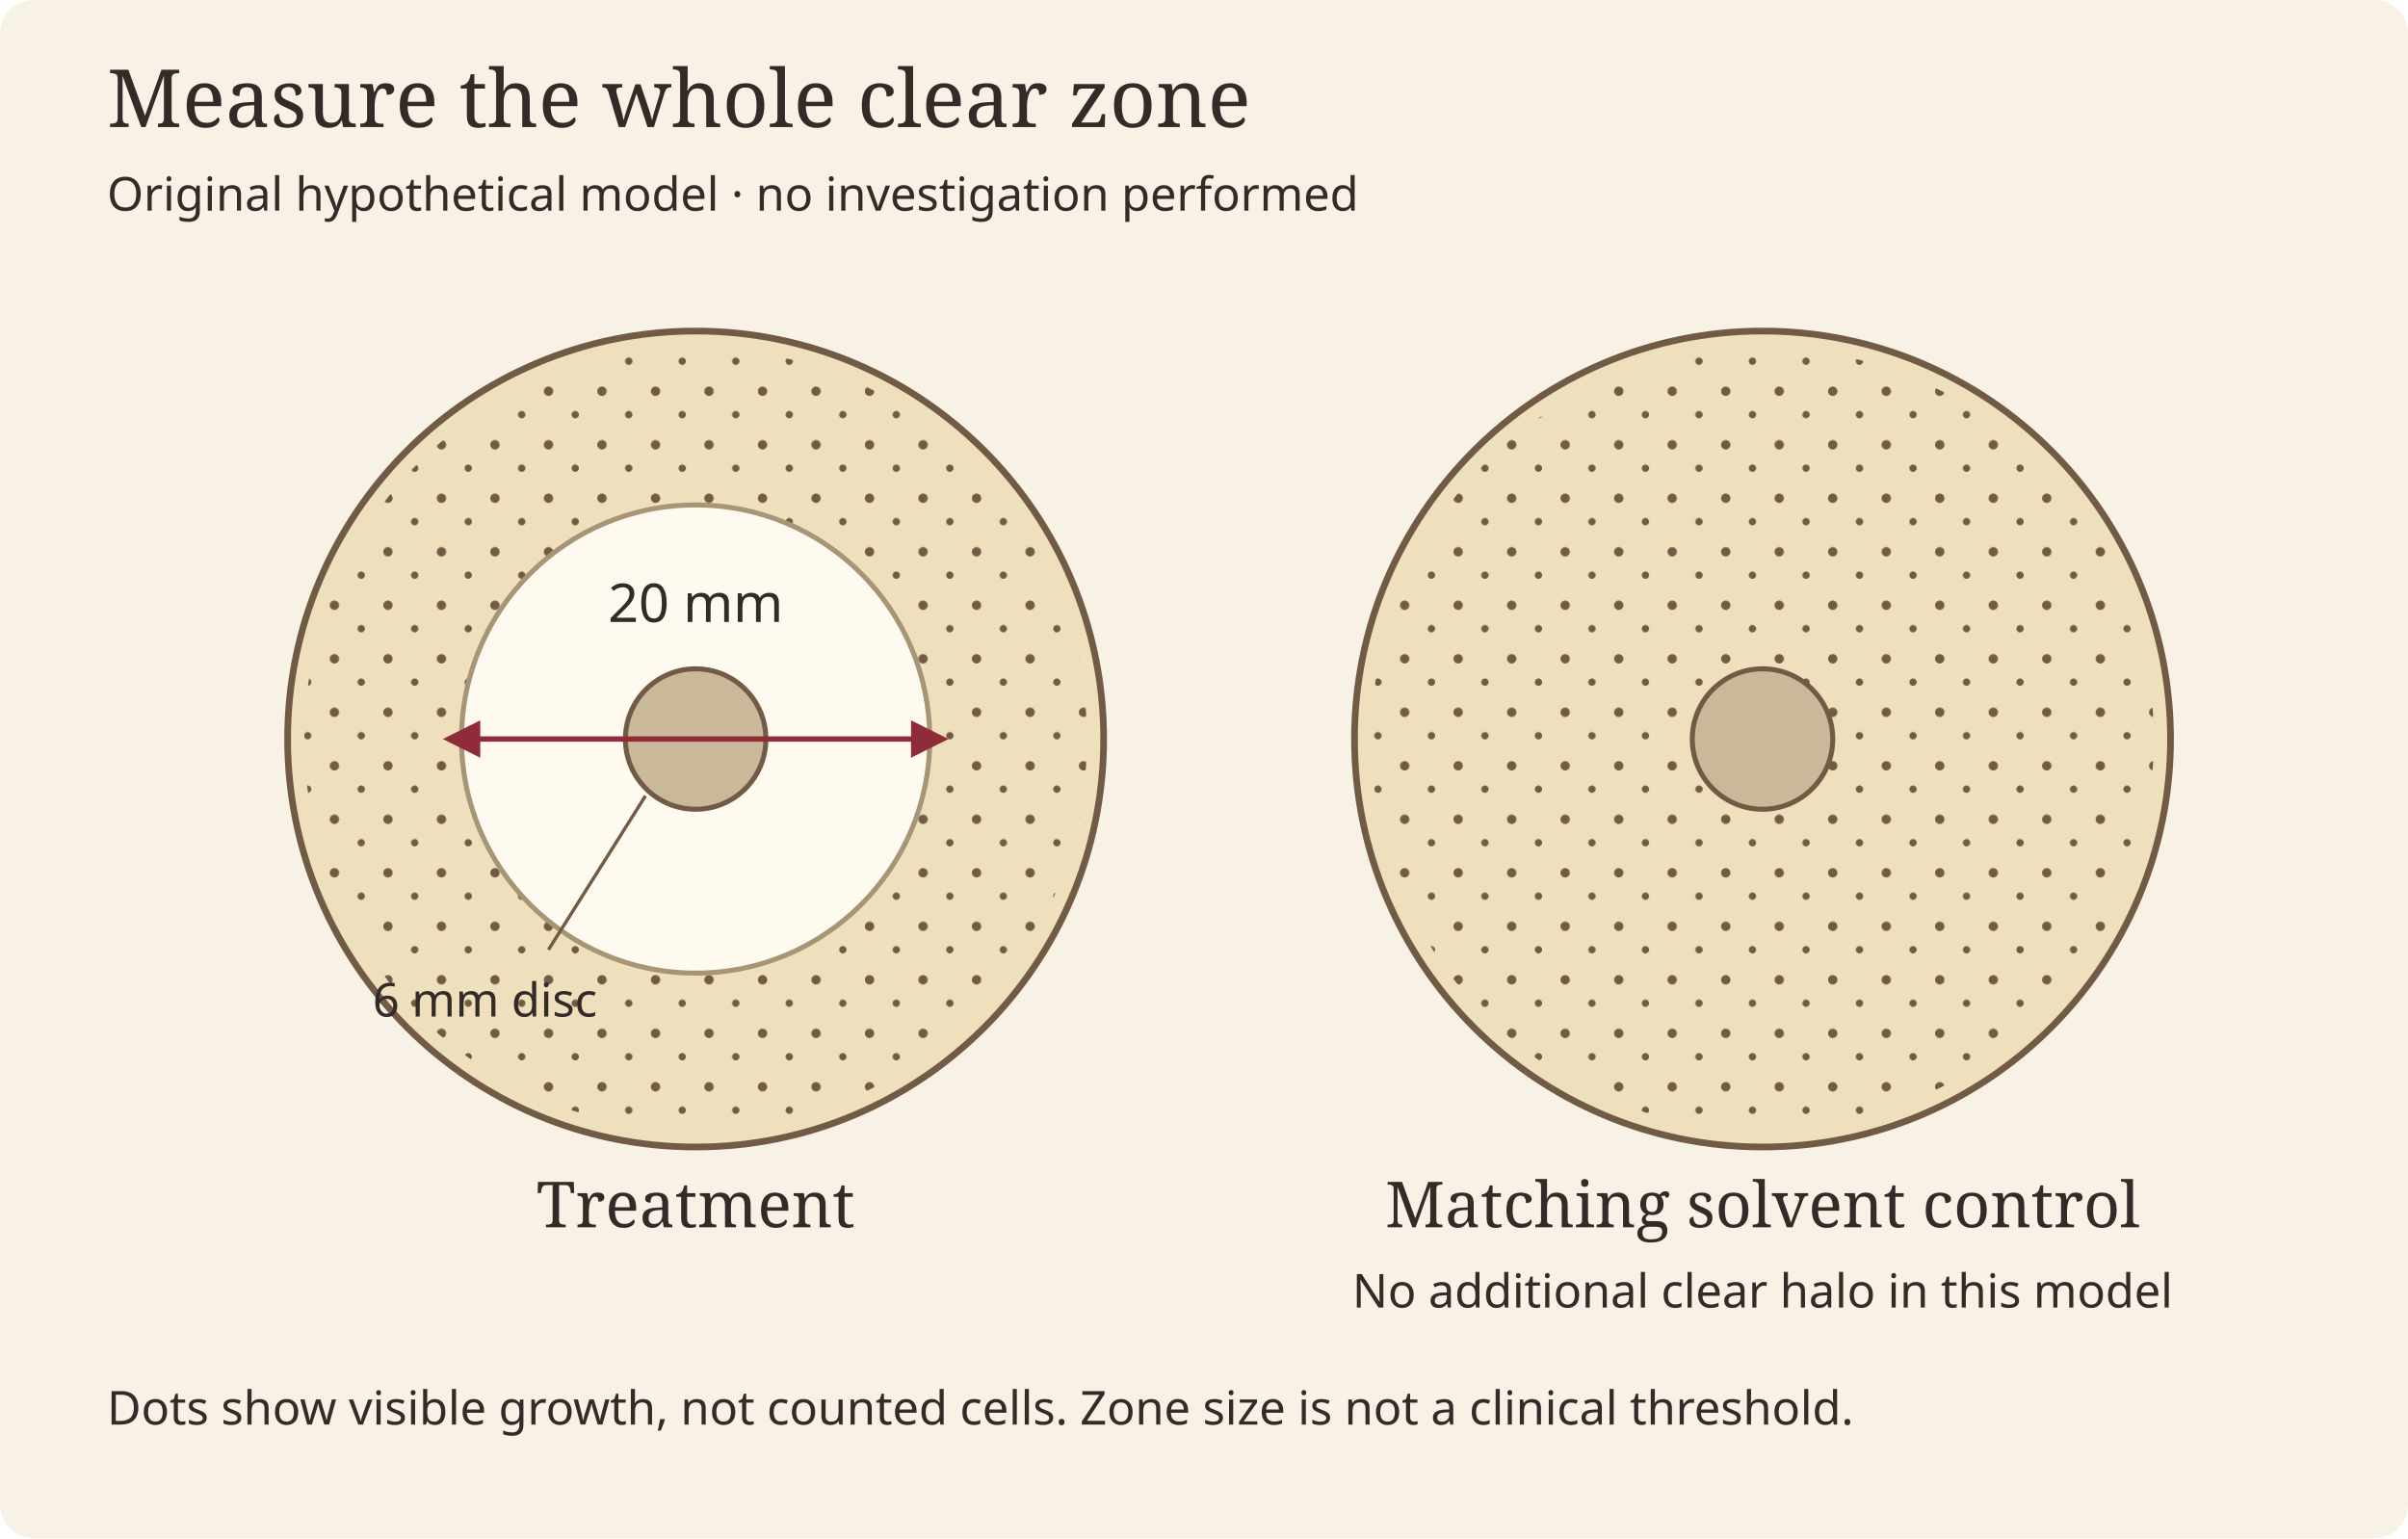
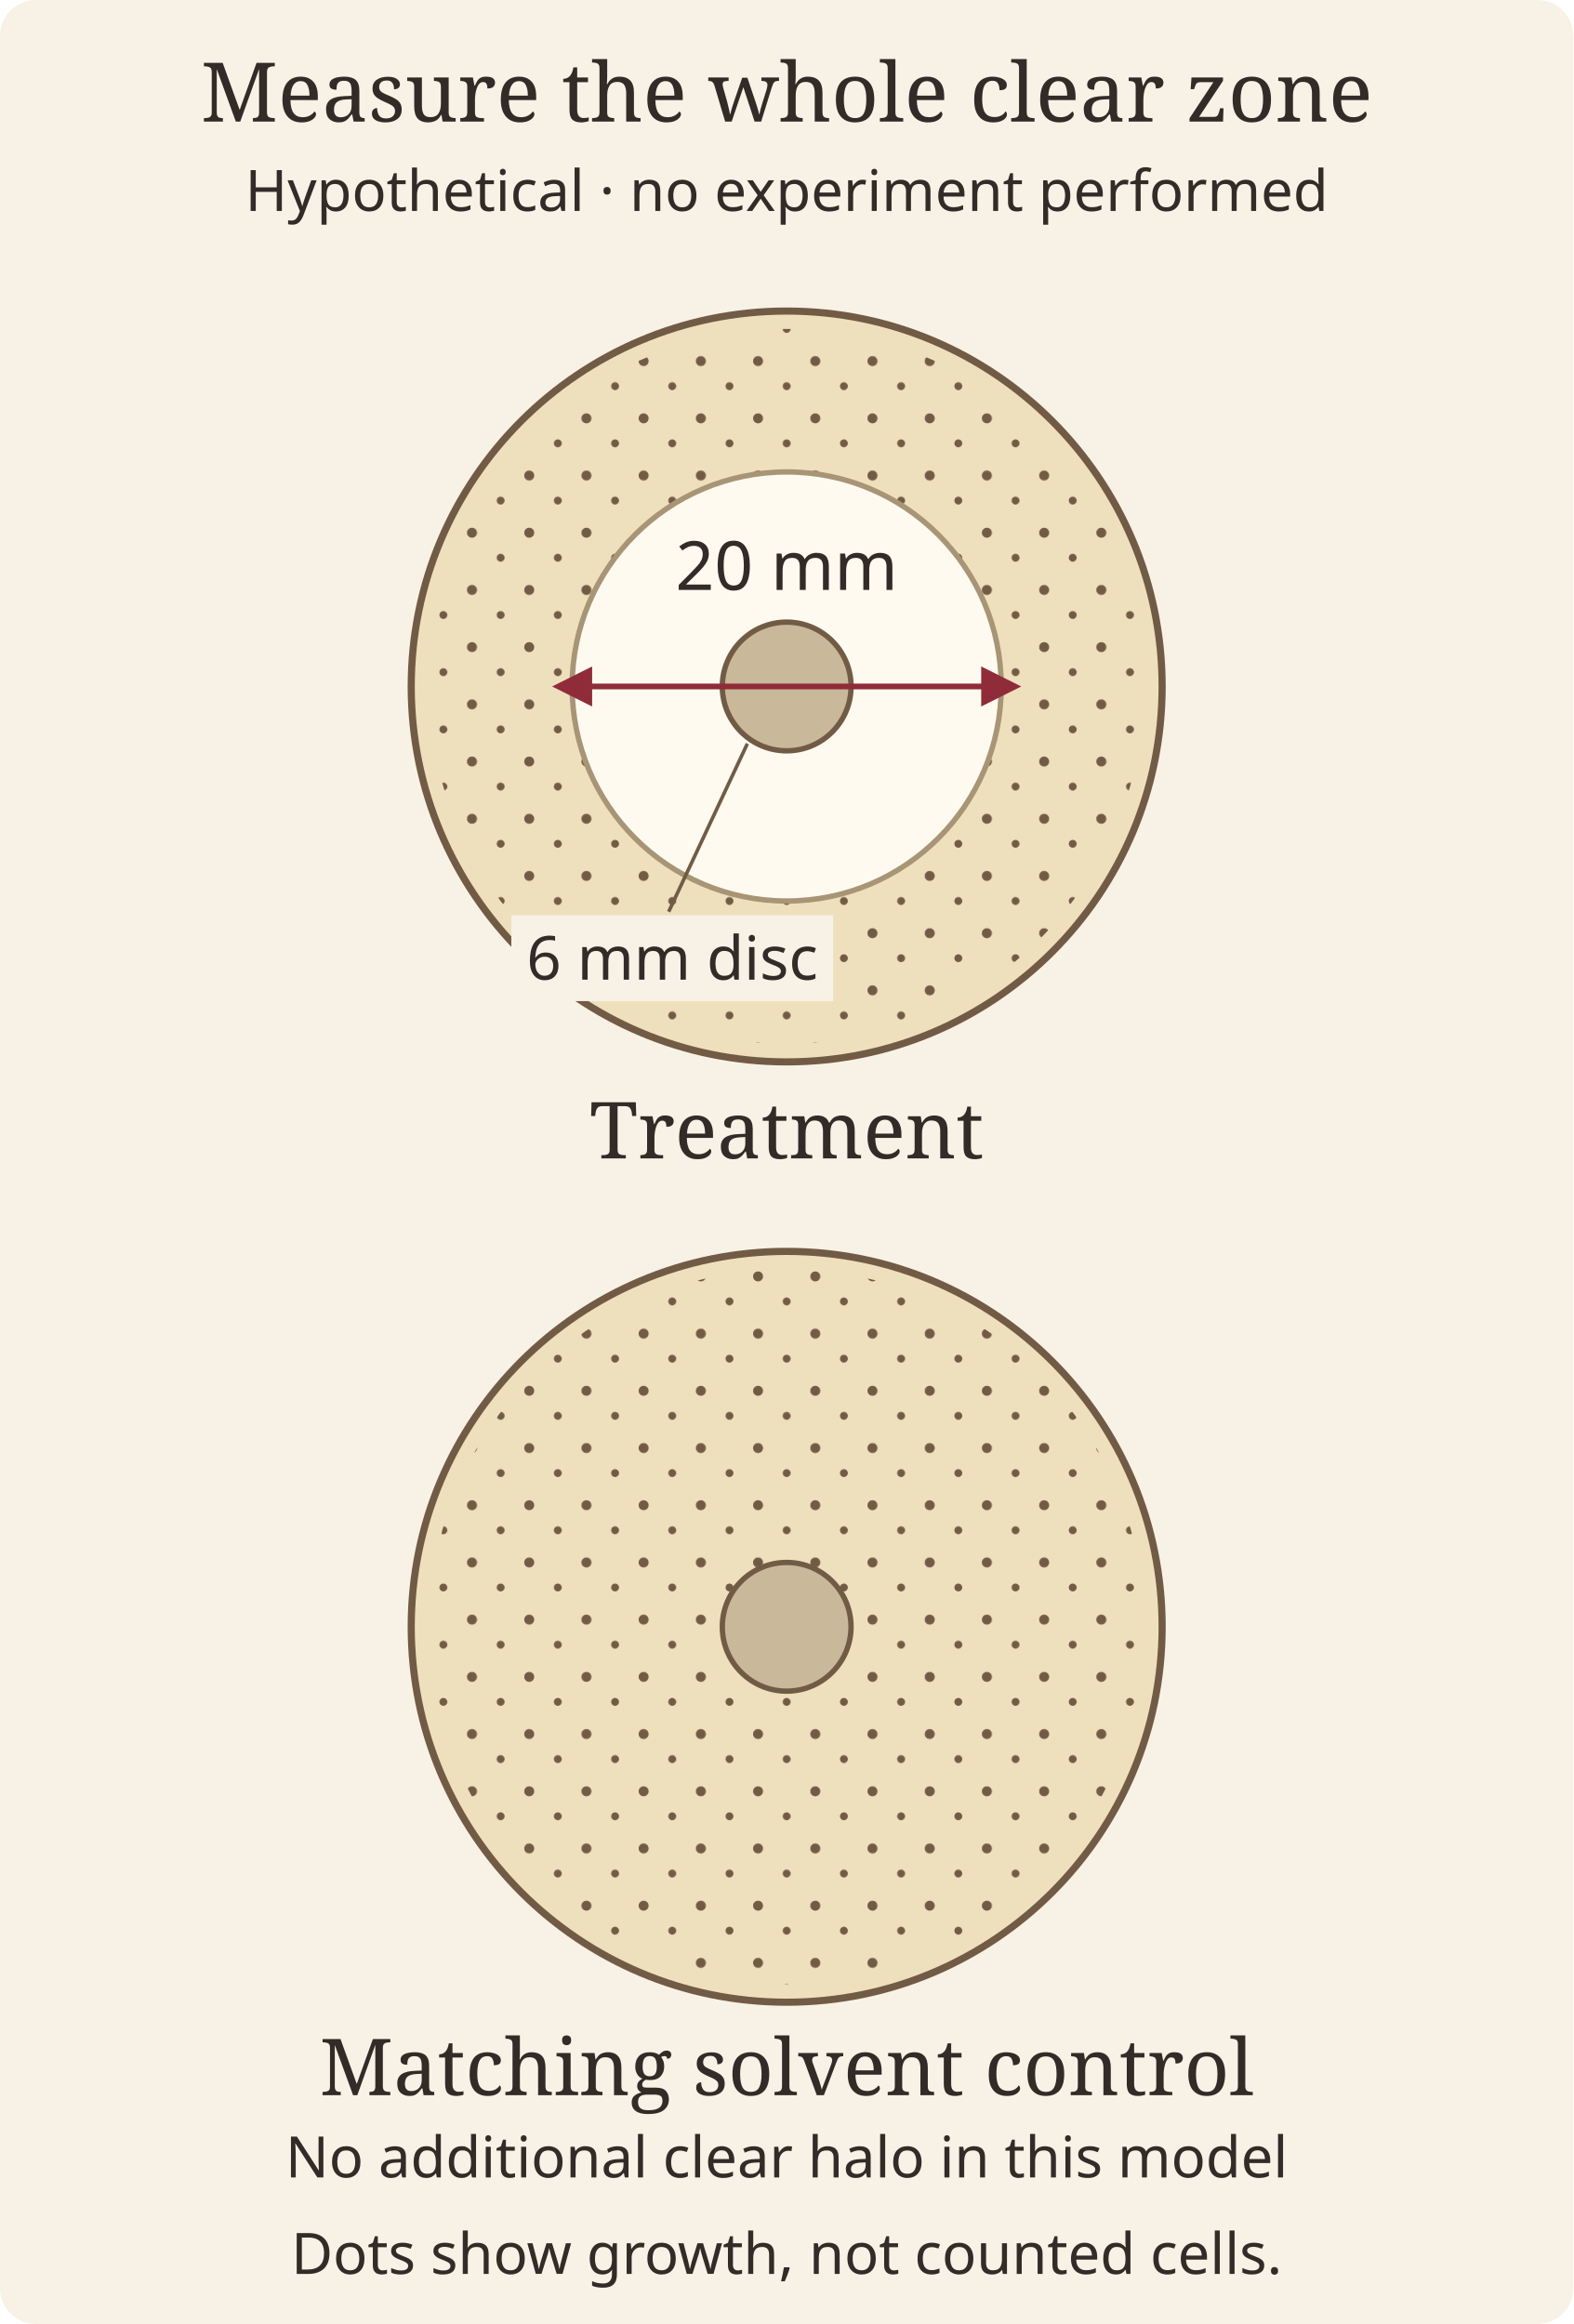
- <svg xmlns="http://www.w3.org/2000/svg" width="720" height="460" viewBox="0 0 720 460" role="img" aria-labelledby="title desc">
+ <svg xmlns="http://www.w3.org/2000/svg" width="440" height="650" viewBox="0 0 440 650" role="img" aria-labelledby="title desc">
  <defs>
    <pattern id="growth" width="16" height="16" patternUnits="userSpaceOnUse">
      <circle cx="4" cy="5" r="1.4" fill="#725b45" />
      <circle cx="12" cy="12" r="1.1" fill="#725b45" />
    </pattern>
    <marker id="arrow" markerWidth="7" markerHeight="7" refX="3.5" refY="3.5" orient="auto-start-reverse">
      <path d="M0 0L7 3.5L0 7" fill="#902c39" />
    </marker>
  </defs>
-   <rect width="720" height="460" rx="10" fill="#f8f2e6" />
+   <rect width="440" height="650" rx="10" fill="#f8f2e6" />
  <g font-family="Georgia,serif" fill="#332b28">
-     <text x="32" y="38" font-size="24">Measure the whole clear zone</text>
-     <text x="32" y="63" font-family="sans-serif" font-size="14">Original hypothetical model · no investigation performed</text>
-     <circle cx="208" cy="221" r="122" fill="#efe0bd" stroke="#725b45" stroke-width="2" />
-     <circle cx="208" cy="221" r="117" fill="url(#growth)" />
-     <circle cx="208" cy="221" r="70" fill="#fffaf0" stroke="#a79576" stroke-width="1.5" />
-     <circle cx="208" cy="221" r="21" fill="#c9b899" stroke="#725b45" stroke-width="1.5" />
-     <line x1="138" y1="221" x2="278" y2="221" stroke="#902c39" stroke-width="1.6" marker-start="url(#arrow)" marker-end="url(#arrow)" />
-     <text x="208" y="186" text-anchor="middle" font-family="sans-serif" font-size="16">20 mm</text>
-     <line x1="193" y1="238" x2="164" y2="284" stroke="#725b45" />
-     <text x="145" y="304" text-anchor="middle" font-family="sans-serif" font-size="14">6 mm disc</text>
-     <text x="208" y="367" text-anchor="middle" font-size="19">Treatment</text>
-     <circle cx="527" cy="221" r="122" fill="#efe0bd" stroke="#725b45" stroke-width="2" />
-     <circle cx="527" cy="221" r="117" fill="url(#growth)" />
-     <circle cx="527" cy="221" r="21" fill="#c9b899" stroke="#725b45" stroke-width="1.5" />
-     <text x="527" y="367" text-anchor="middle" font-size="19">Matching solvent control</text>
-     <text x="527" y="391" text-anchor="middle" font-family="sans-serif" font-size="14">No additional clear halo in this model</text>
-     <text x="32" y="426" font-family="sans-serif" font-size="14">Dots show visible growth, not counted cells. Zone size is not a clinical threshold.</text>
+     <text x="220" y="34" text-anchor="middle" font-size="23">Measure the whole clear zone</text>
+     <text x="220" y="59" text-anchor="middle" font-family="sans-serif" font-size="16">Hypothetical · no experiment performed</text>
+     <circle cx="220" cy="192" r="105" fill="#efe0bd" stroke="#725b45" stroke-width="2" />
+     <circle cx="220" cy="192" r="100" fill="url(#growth)" />
+     <circle cx="220" cy="192" r="60" fill="#fffaf0" stroke="#a79576" stroke-width="1.5" />
+     <circle cx="220" cy="192" r="18" fill="#c9b899" stroke="#725b45" stroke-width="1.5" />
+     <line x1="160" y1="192" x2="280" y2="192" stroke="#902c39" stroke-width="1.6" marker-start="url(#arrow)" marker-end="url(#arrow)" />
+     <text x="220" y="165" text-anchor="middle" font-family="sans-serif" font-size="19">20 mm</text>
+     <line x1="209" y1="208" x2="187" y2="255" stroke="#725b45" />
+     <rect x="143" y="256" width="90" height="24" fill="#f8f2e6" />
+     <text x="188" y="274" text-anchor="middle" font-family="sans-serif" font-size="17">6 mm disc</text>
+     <text x="220" y="324" text-anchor="middle" font-size="22">Treatment</text>
+     <circle cx="220" cy="455" r="105" fill="#efe0bd" stroke="#725b45" stroke-width="2" />
+     <circle cx="220" cy="455" r="100" fill="url(#growth)" />
+     <circle cx="220" cy="455" r="18" fill="#c9b899" stroke="#725b45" stroke-width="1.5" />
+     <text x="220" y="586" text-anchor="middle" font-size="22">Matching solvent control</text>
+     <text x="220" y="609" text-anchor="middle" font-family="sans-serif" font-size="16">No additional clear halo in this model</text>
+     <text x="220" y="636" text-anchor="middle" font-family="sans-serif" font-size="16">Dots show growth, not counted cells.</text>
  </g>
</svg>
